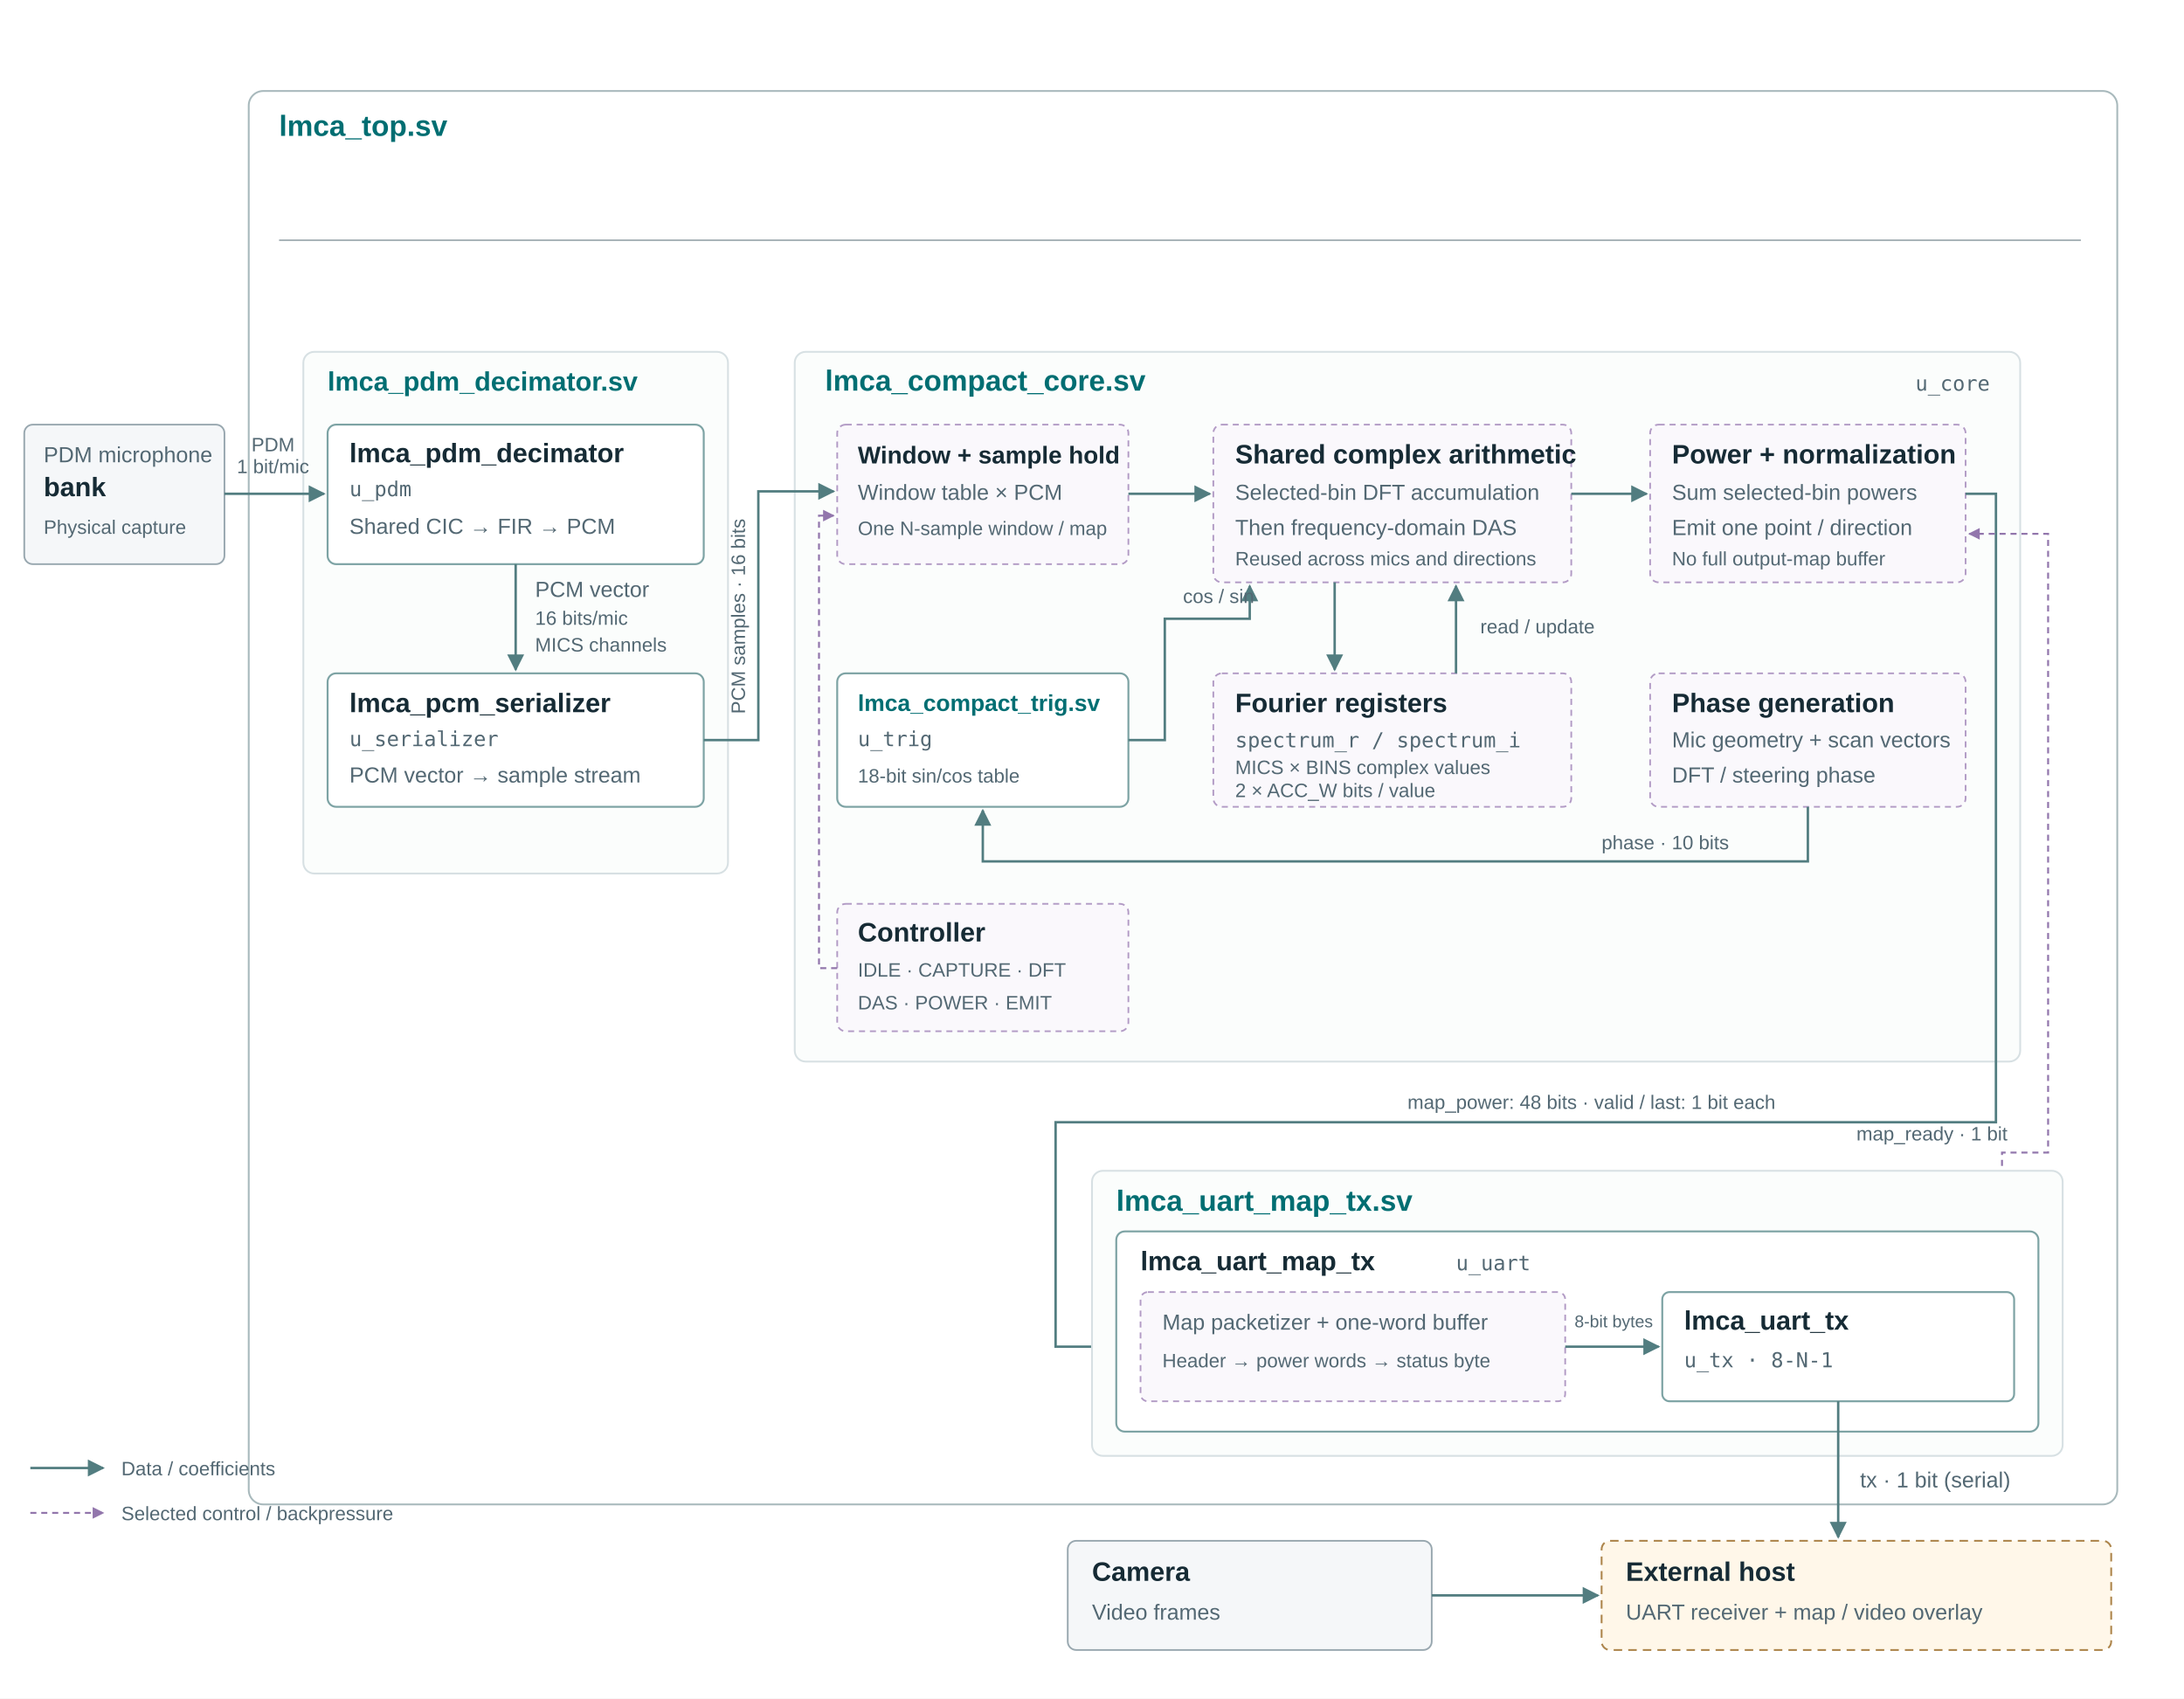
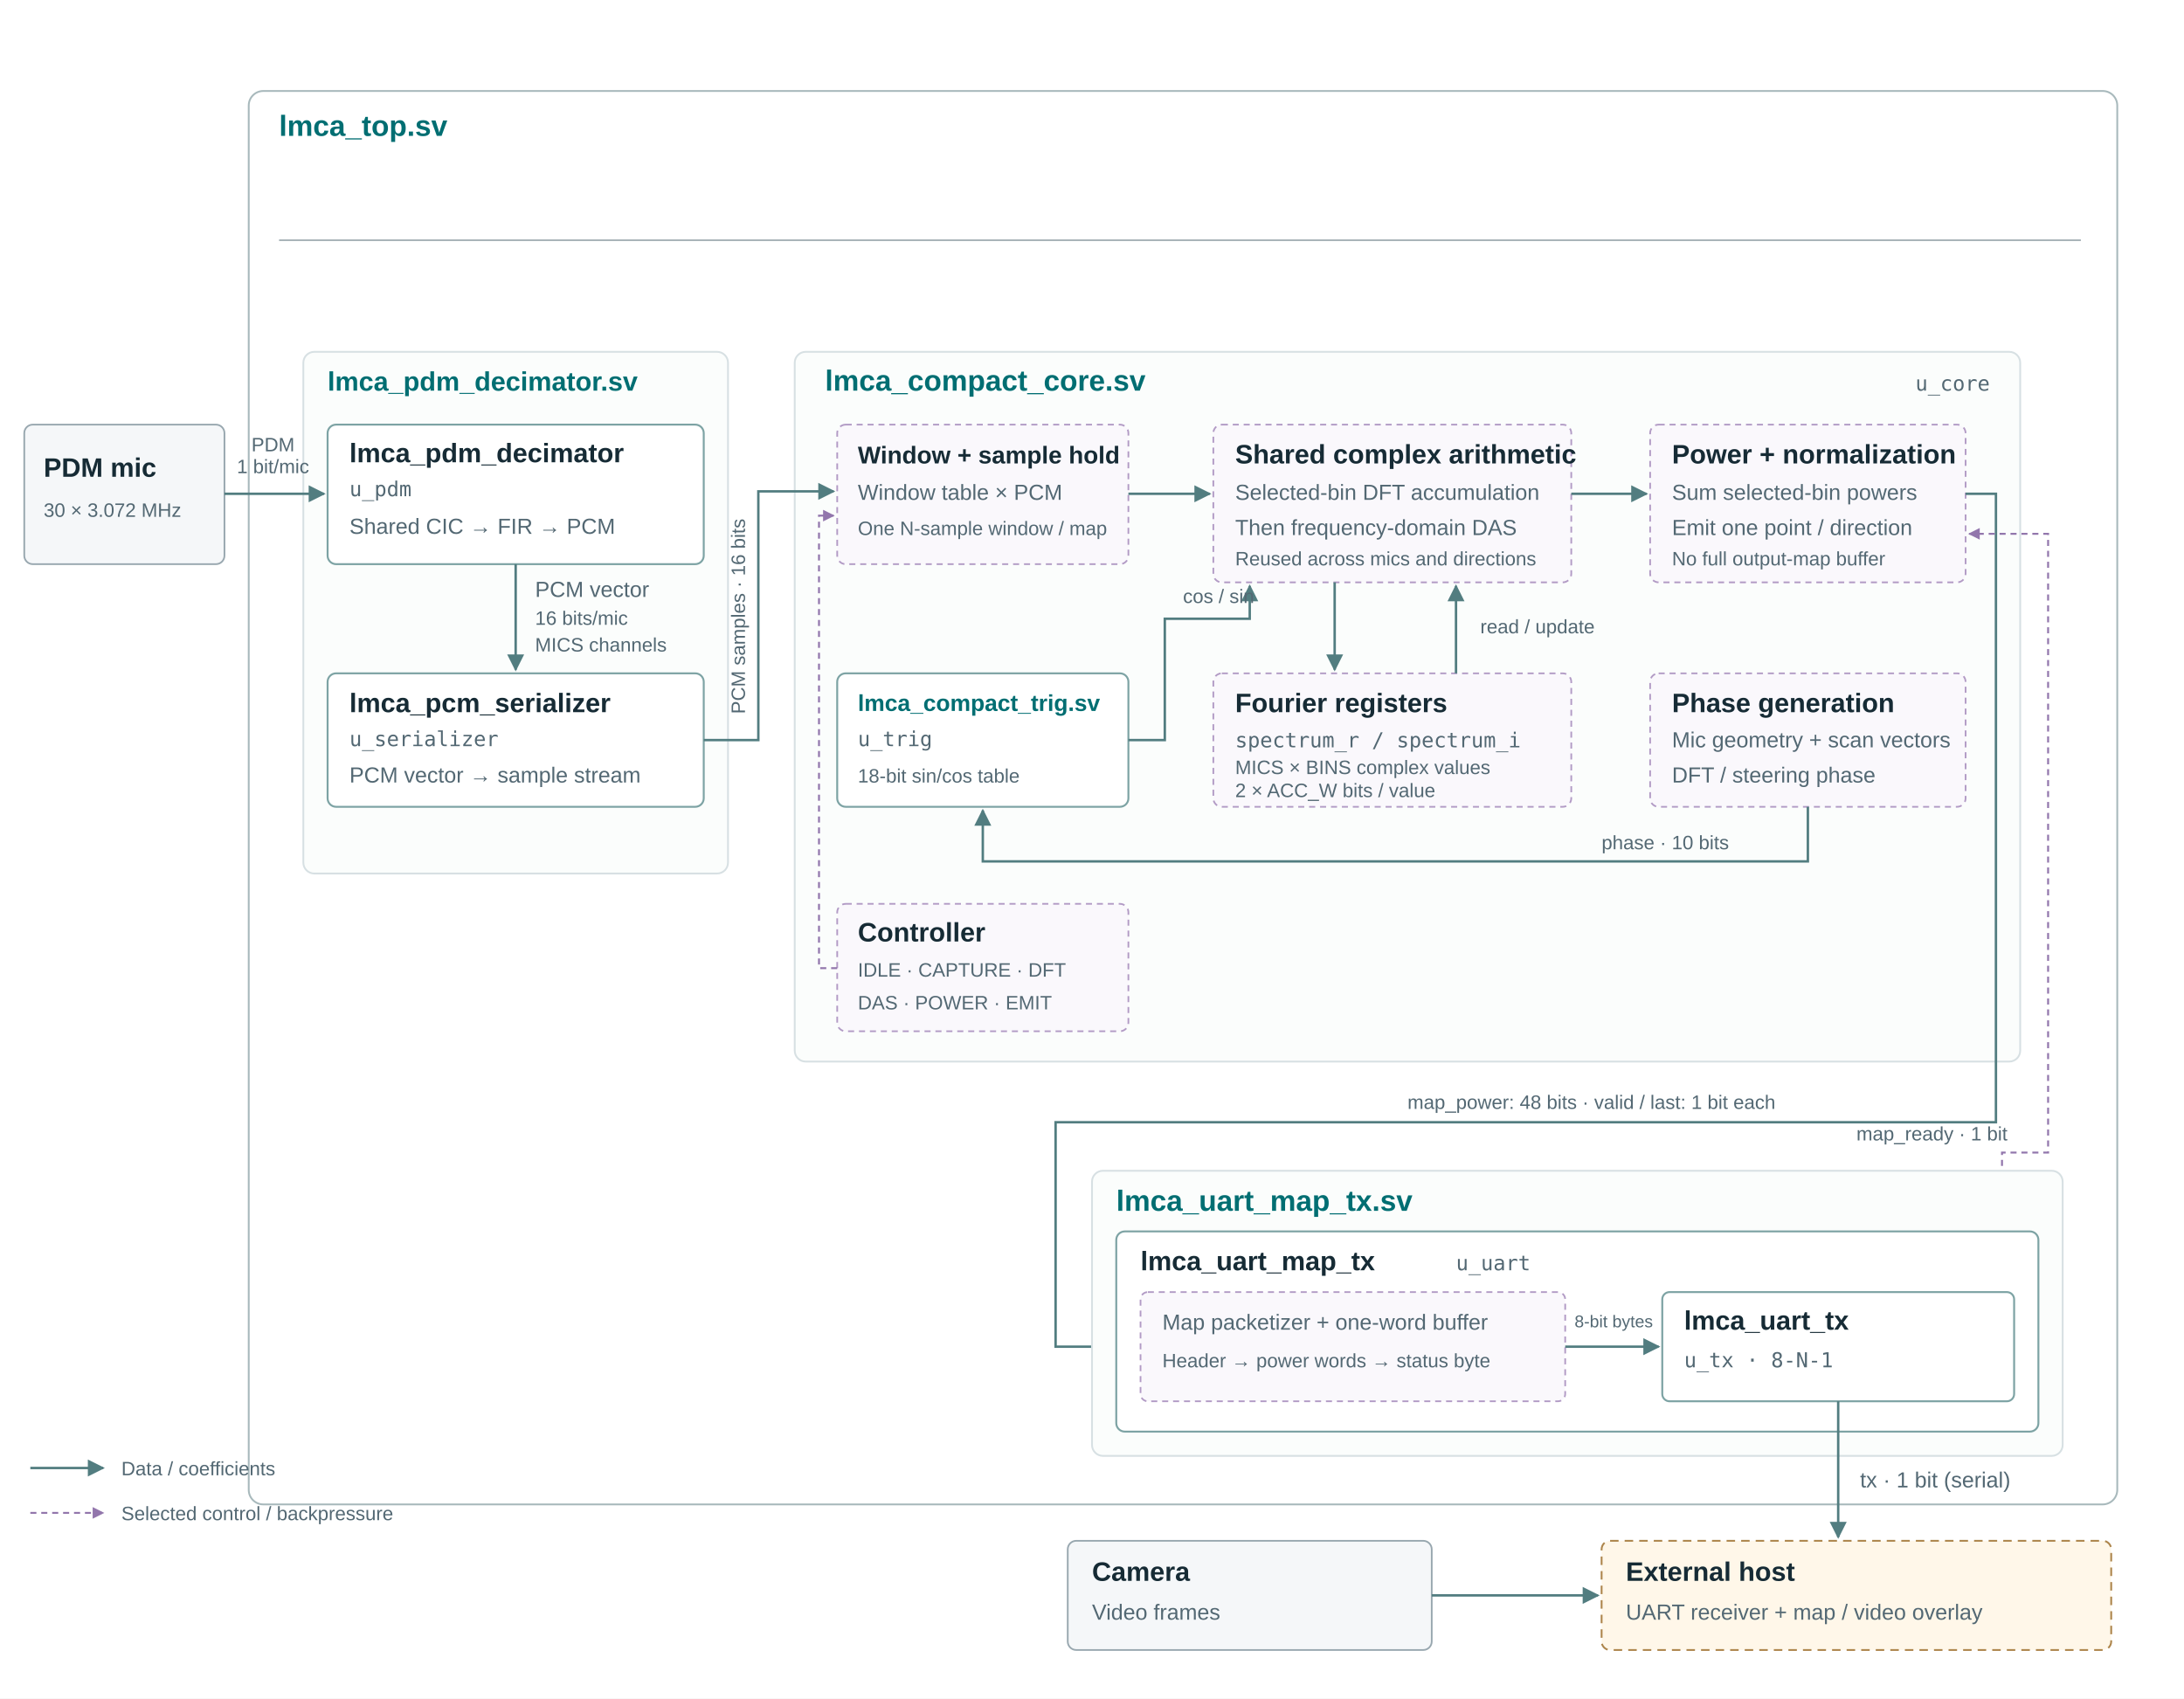
<svg xmlns="http://www.w3.org/2000/svg" class="rtl-modules" id="diagram" width="1800" height="1400" viewBox="0 0 1800 1400" role="img" aria-labelledby="rtl-uart-title rtl-uart-desc">
  <defs>
    <marker id="rtl-uart-arrow" viewBox="0 0 10 10" refX="9" refY="5" markerWidth="7" markerHeight="7" orient="auto">
      <path d="M0 0L10 5L0 10Z" fill="#527d80" />
    </marker>
    <marker id="rtl-uart-control" viewBox="0 0 10 10" refX="9" refY="5" markerWidth="6" markerHeight="6" orient="auto">
      <path d="M0 0L10 5L0 10Z" fill="#9276ac" />
    </marker>
  </defs>
  <style>
.rtl-modules text{font-family:'Segoe UI',Arial,sans-serif;fill:#162b35}
.rtl-modules .filename{font-size:24px;font-weight:700;fill:#006e72}
.rtl-modules .name{font-size:22px;font-weight:650}
.rtl-modules .small{font-size:18px;fill:#536873}
.rtl-modules .tiny{font-size:16px;fill:#536873}
.rtl-modules .instance{font:17px Consolas,monospace;fill:#536873}
.rtl-modules .file{fill:#fbfdfc;stroke:#d7e0e3;stroke-width:1.5}
.rtl-modules .rootfile{fill:white;stroke:#a8b9bc;stroke-width:1.5}
.rtl-modules .box{fill:white;stroke:#7da3a4;stroke-width:1.6}
.rtl-modules .logic{fill:#faf8fc;stroke:#b29bc5;stroke-width:1.4;stroke-dasharray:5 4}
.rtl-modules .external{fill:#f5f7f9;stroke:#98a7af;stroke-width:1.4}
.rtl-modules .host{fill:#fff7e9;stroke:#ad854b;stroke-width:1.5;stroke-dasharray:7 5}
.rtl-modules .data{fill:none;stroke:#527d80;stroke-width:2;marker-end:url(#rtl-uart-arrow)}
.rtl-modules .control{fill:none;stroke:#9276ac;stroke-width:1.6;stroke-dasharray:5 4;marker-end:url(#rtl-uart-control)}
.rtl-modules .rail{fill:none;stroke:#a7b2b7;stroke-width:1.4}
</style>
  <rect width="1800" height="1400" fill="white" />
  <rect x="205" y="75" width="1540" height="1165" rx="12" class="rootfile" />
  <text x="230" y="112" class="filename">lmca_top.sv</text>
  <path d="M230 198H1715" class="rail" />
  <rect x="250" y="290" width="350" height="430" rx="9" class="file" />
  <text x="270" y="322" class="filename" style="font-size:22px">lmca_pdm_decimator.sv</text>
  <rect x="270" y="350" width="310" height="115" rx="7" class="box" />
  <text x="288" y="381" class="name">lmca_pdm_decimator</text>
  <text x="288" y="409" class="instance">u_pdm</text>
  <text x="288" y="440" class="small">Shared CIC → FIR → PCM</text>
  <path d="M425 465V552" class="data" />
  <text x="441" y="492" class="small">PCM vector</text>
  <text x="441" y="515" class="tiny">16 bits/mic<tspan x="441" dy="22">MICS channels</tspan>
  </text>
  <rect x="270" y="555" width="310" height="110" rx="7" class="box" />
  <text x="288" y="587" class="name">lmca_pcm_serializer</text>
  <text x="288" y="615" class="instance">u_serializer</text>
  <text x="288" y="645" class="small">PCM vector → sample stream</text>
  <rect x="20" y="350" width="165" height="115" rx="7" class="external" />
-   <text x="36" y="381" class="small">PDM microphone</text>
-   <text x="36" y="409" class="name">bank</text>
-   <text x="36" y="440" class="tiny">Physical capture</text>
+   <text x="36" y="393" class="name">PDM mic</text>
+   <text x="36" y="426" class="tiny">30 × 3.072 MHz</text>
  <path d="M185 407H267" class="data" />
  <text x="225" y="372" class="tiny" text-anchor="middle">PDM<tspan x="225" dy="18">1 bit/mic</tspan>
  </text>
  <rect x="655" y="290" width="1010" height="585" rx="9" class="file" />
  <text x="680" y="322" class="filename">lmca_compact_core.sv</text>
  <text x="1640" y="322" class="instance" text-anchor="end">u_core</text>
  <path d="M580 610H625V405H687" class="data" />
  <text x="614" y="508" class="tiny" text-anchor="middle" transform="rotate(-90 614 508)">PCM samples · 16 bits</text>
  <rect x="690" y="350" width="240" height="115" rx="7" class="logic" />
  <text x="707" y="382" class="name" style="font-size:20px">Window + sample hold</text>
  <text x="707" y="412" class="small">Window table × PCM</text>
  <text x="707" y="441" class="tiny">One N-sample window / map</text>
  <path d="M930 407H997" class="data" />
  <rect x="1000" y="350" width="295" height="130" rx="7" class="logic" />
  <text x="1018" y="382" class="name">Shared complex arithmetic</text>
  <text x="1018" y="412" class="small">Selected-bin DFT accumulation</text>
  <text x="1018" y="441" class="small">Then frequency-domain DAS</text>
  <text x="1018" y="466" class="tiny">Reused across mics and directions</text>
  <path d="M1295 407H1357" class="data" />
  <rect x="1360" y="350" width="260" height="130" rx="7" class="logic" />
  <text x="1378" y="382" class="name">Power + normalization</text>
  <text x="1378" y="412" class="small">Sum selected-bin powers</text>
  <text x="1378" y="441" class="small">Emit one point / direction</text>
  <text x="1378" y="466" class="tiny">No full output-map buffer</text>
  <rect x="690" y="555" width="240" height="110" rx="7" class="box" />
  <text x="707" y="586" class="filename" style="font-size:19px">lmca_compact_trig.sv</text>
  <text x="707" y="615" class="instance">u_trig</text>
  <text x="707" y="645" class="tiny">18-bit sin/cos table</text>
  <path d="M930 610H960V510H1030V483" class="data" />
  <text x="975" y="497" class="tiny">cos / sin</text>
  <rect x="1000" y="555" width="295" height="110" rx="7" class="logic" />
  <text x="1018" y="587" class="name">Fourier registers</text>
  <text x="1018" y="616" class="instance">spectrum_r / spectrum_i</text>
  <text x="1018" y="638" class="tiny">MICS × BINS complex values<tspan x="1018" dy="19">2 × ACC_W bits / value</tspan>
  </text>
  <path d="M1100 480V552" class="data" />
  <path d="M1200 555V483" class="data" />
  <text x="1220" y="522" class="tiny">read / update</text>
  <rect x="1360" y="555" width="260" height="110" rx="7" class="logic" />
  <text x="1378" y="587" class="name">Phase generation</text>
  <text x="1378" y="616" class="small">Mic geometry + scan vectors</text>
  <text x="1378" y="645" class="small">DFT / steering phase</text>
  <path d="M1490 665V710H810V668" class="data" />
  <text x="1320" y="700" class="tiny">phase · 10 bits</text>
  <rect x="690" y="745" width="240" height="105" rx="7" class="logic" />
  <text x="707" y="776" class="name">Controller</text>
  <text x="707" y="805" class="tiny">IDLE · CAPTURE · DFT</text>
  <text x="707" y="832" class="tiny">DAS · POWER · EMIT</text>
  <path d="M690 798H675V425H687" class="control" />
  <path d="M1620 407H1645V925H870V1110H937" class="data" />
  <text x="1160" y="914" class="tiny">map_power: 48 bits · valid / last: 1 bit each</text>
  <path d="M1650 1015V950H1688V440H1623" class="control" />
  <text x="1530" y="940" class="tiny">map_ready · 1 bit</text>
  <rect x="900" y="965" width="800" height="235" rx="9" class="file" />
  <text x="920" y="998" class="filename">lmca_uart_map_tx.sv</text>
  <rect x="920" y="1015" width="760" height="165" rx="7" class="box" />
  <text x="940" y="1047" class="name">lmca_uart_map_tx</text>
  <text x="1200" y="1047" class="instance">u_uart</text>
  <rect x="940" y="1065" width="350" height="90" rx="6" class="logic" />
  <text x="958" y="1096" class="small">Map packetizer + one-word buffer</text>
  <text x="958" y="1127" class="tiny">Header → power words → status byte</text>
  <path d="M1290 1110H1367" class="data" />
  <text x="1330" y="1094" class="tiny" style="font-size:14px" text-anchor="middle">8-bit bytes</text>
  <rect x="1370" y="1065" width="290" height="90" rx="6" class="box" />
  <text x="1388" y="1096" class="name">lmca_uart_tx</text>
  <text x="1388" y="1127" class="instance">u_tx · 8-N-1</text>
  <path d="M1515 1155V1267" class="data" />
  <text x="1533" y="1226" class="small">tx · 1 bit (serial)</text>
  <rect x="1320" y="1270" width="420" height="90" rx="7" class="host" />
  <text x="1340" y="1303" class="name">External host</text>
  <text x="1340" y="1335" class="small">UART receiver + map / video overlay</text>
  <rect x="880" y="1270" width="300" height="90" rx="7" class="external" />
  <text x="900" y="1303" class="name">Camera</text>
  <text x="900" y="1335" class="small">Video frames</text>
  <path d="M1180 1315H1317" class="data" />
  <path d="M25 1210H85" class="data" />
  <text x="100" y="1216" class="tiny">Data / coefficients</text>
  <path d="M25 1247H85" class="control" />
  <text x="100" y="1253" class="tiny">Selected control / backpressure</text>
</svg>
